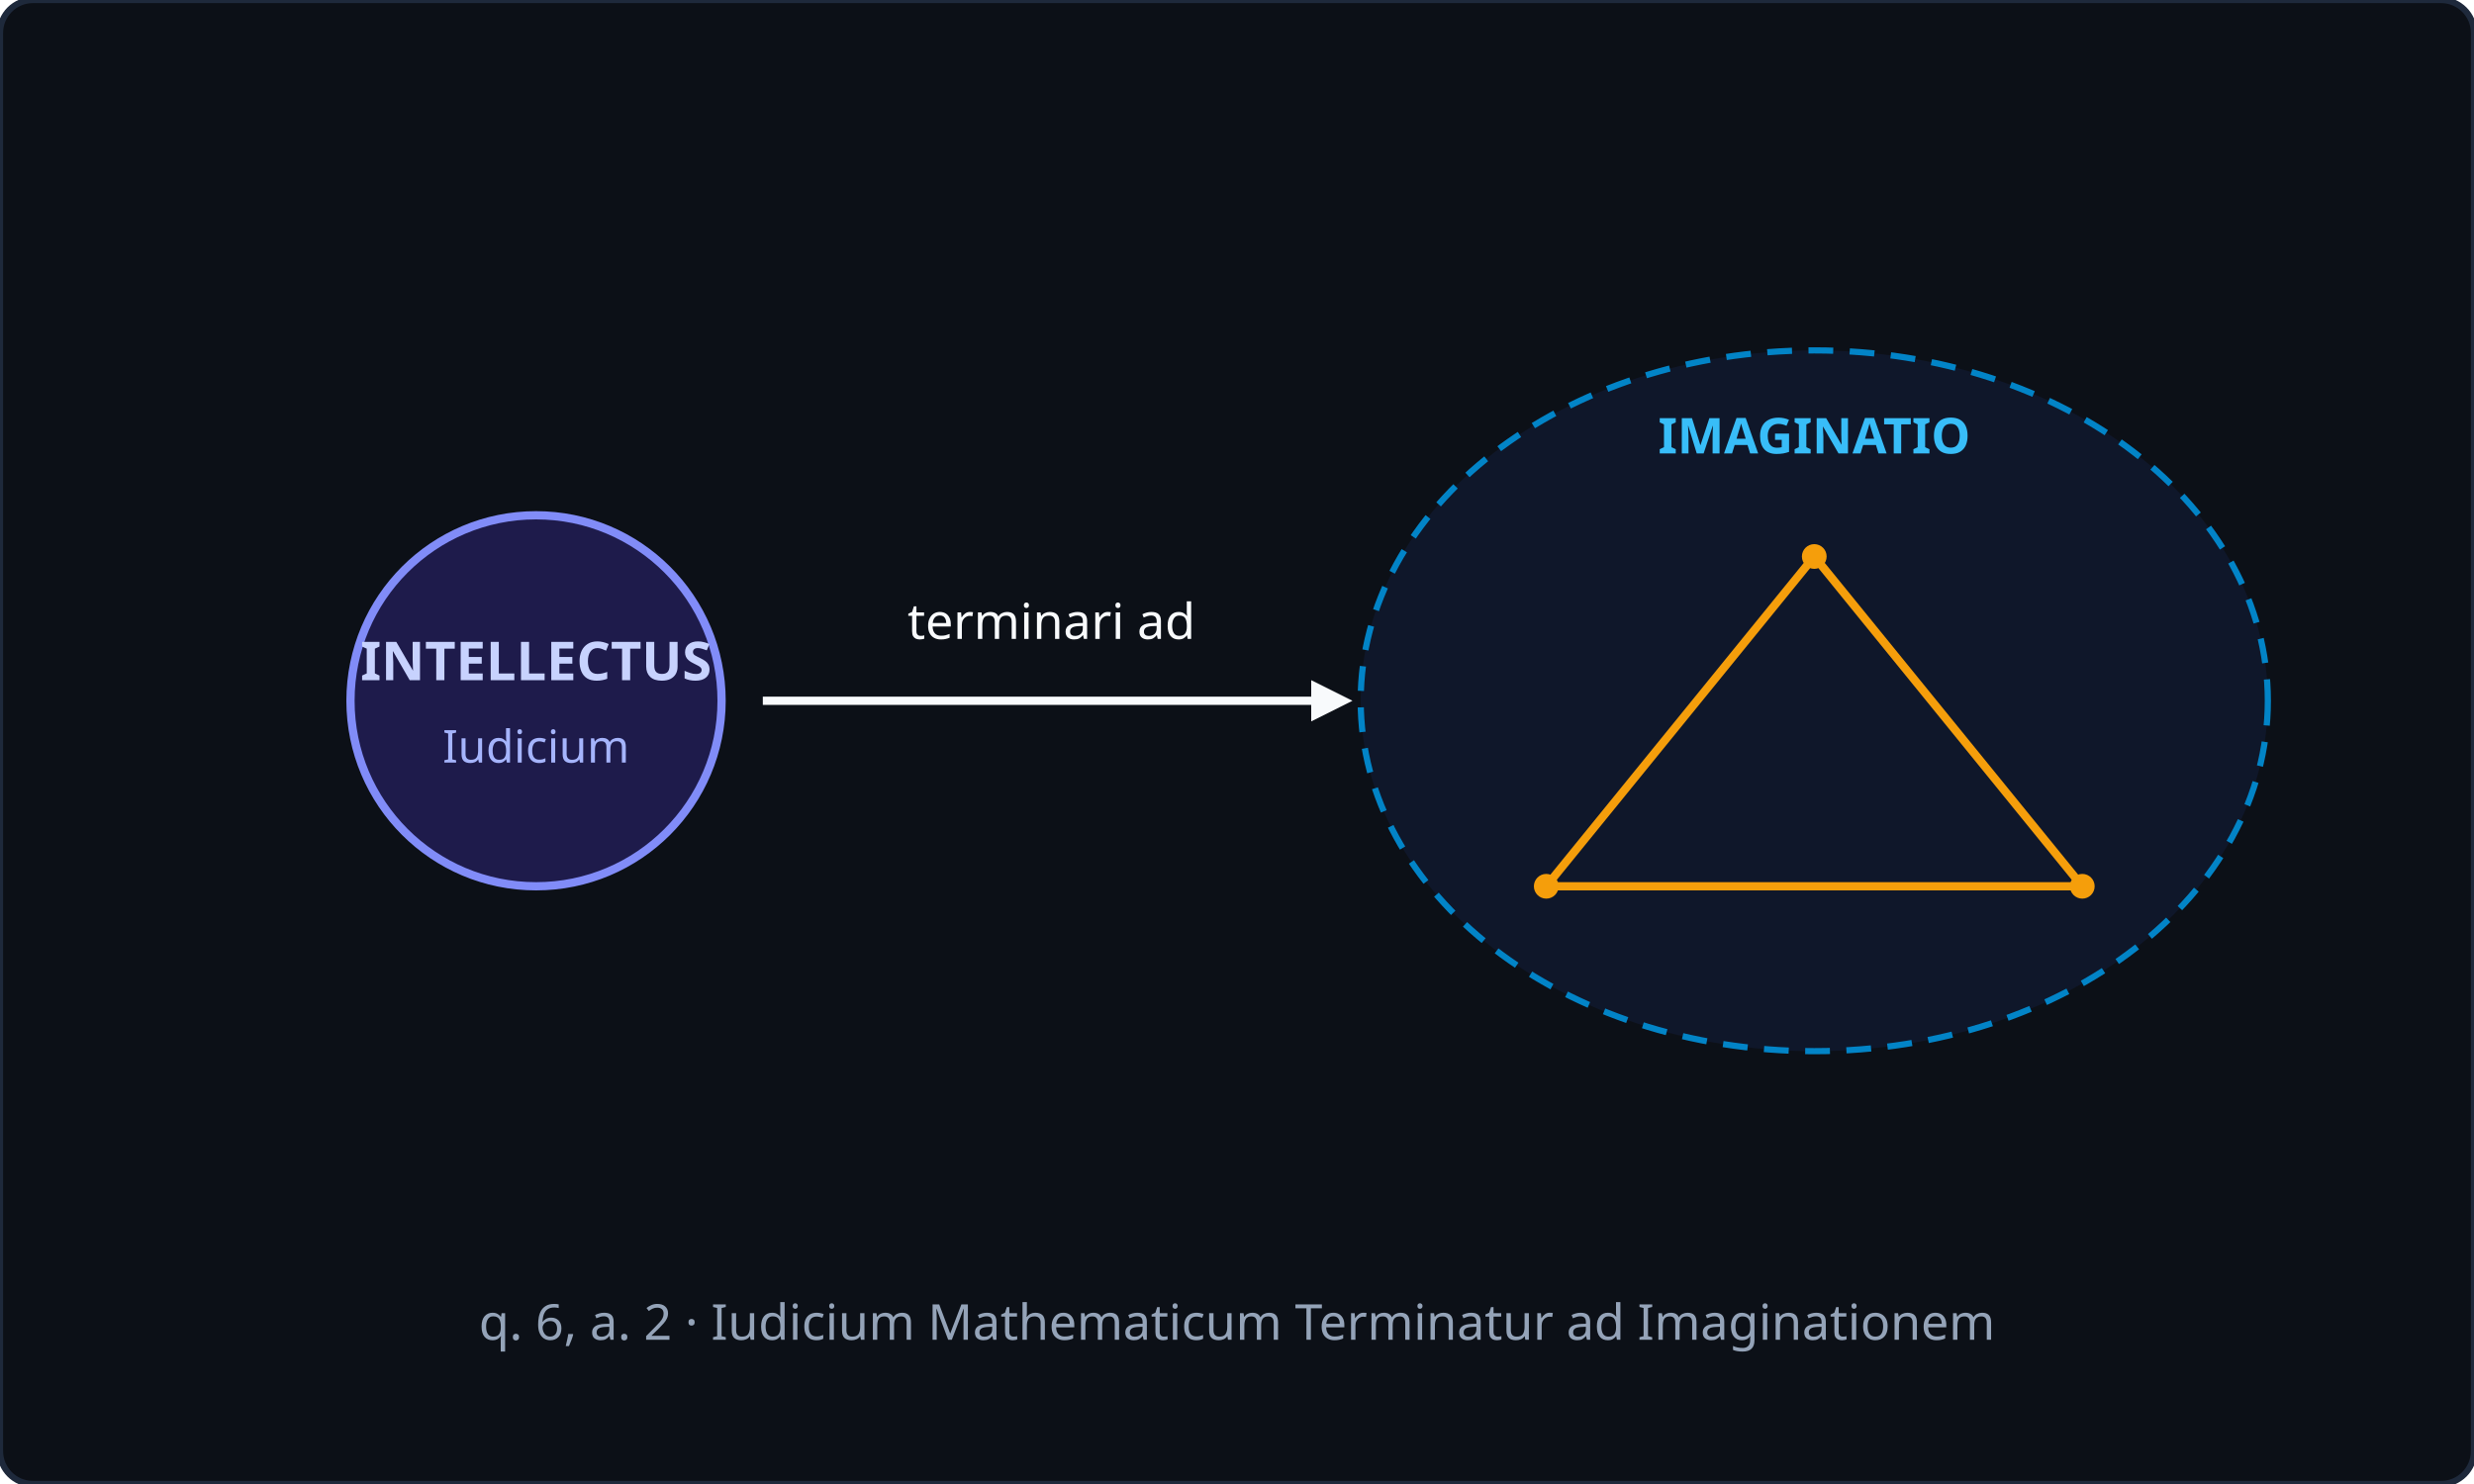
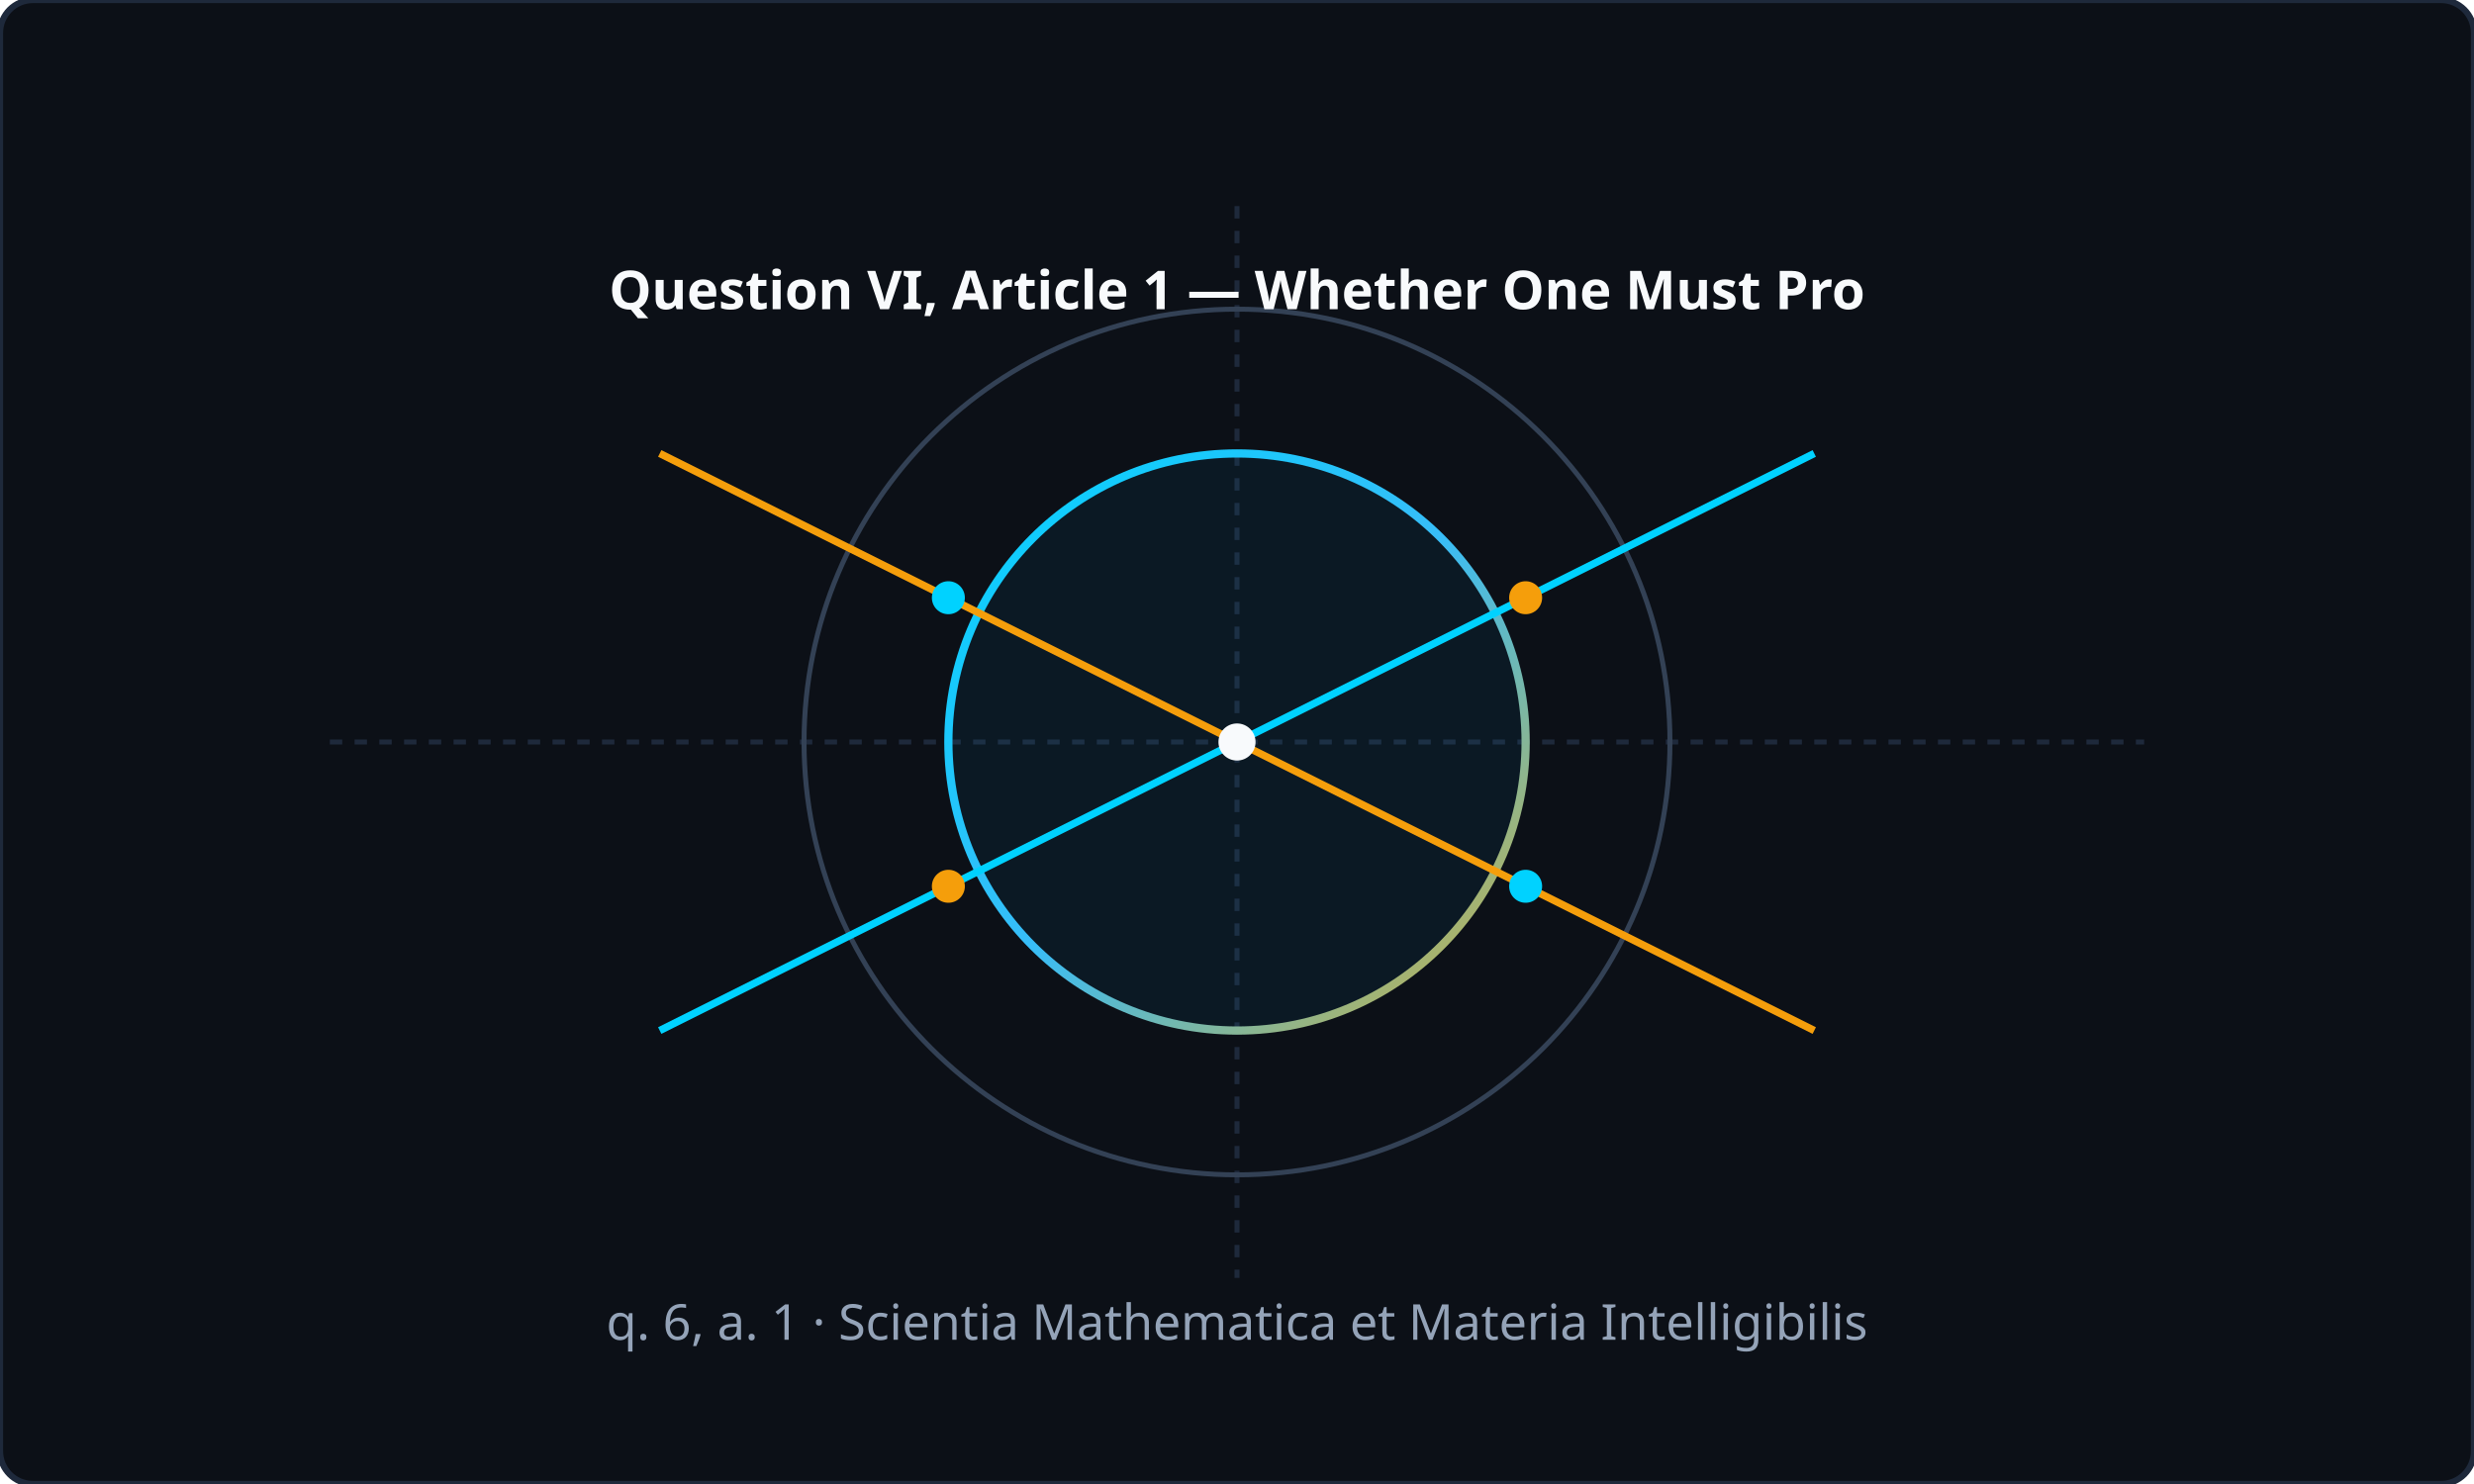
<svg xmlns="http://www.w3.org/2000/svg" viewBox="0 0 600 360" width="100%" height="auto">
  <rect width="600" height="360" rx="8" fill="#0c1017" stroke="#1e293b" stroke-width="1.5" />
-   <ellipse cx="440" cy="170" rx="110" ry="85" fill="#0f172a" stroke="#0284c7" stroke-width="1.5" stroke-dasharray="6,4" />
-   <text x="440" y="110" fill="#38bdf8" font-size="12" font-family="system-ui, sans-serif" text-anchor="middle" font-weight="600">IMAGINATIO</text>
-   <polygon points="440,135 505,215 375,215" fill="none" stroke="#f59e0b" stroke-width="2" />
-   <circle cx="440" cy="135" r="3" fill="#f59e0b" />
-   <circle cx="505" cy="215" r="3" fill="#f59e0b" />
-   <circle cx="375" cy="215" r="3" fill="#f59e0b" />
-   <circle cx="130" cy="170" r="45" fill="#1e1b4b" stroke="#818cf8" stroke-width="2" />
-   <text x="130" y="165" fill="#c7d2fe" font-size="13" font-family="system-ui, sans-serif" text-anchor="middle" font-weight="600">INTELLECTUS</text>
-   <text x="130" y="185" fill="#a5b4fc" font-size="11" font-family="system-ui, sans-serif" text-anchor="middle">Iudicium</text>
-   <path d="M185 170 L320 170" stroke="#f8fafc" stroke-width="2" />
-   <polygon points="328,170 318,165 318,175" fill="#f8fafc" />
-   <text x="255" y="155" fill="#f8fafc" font-size="12" font-family="system-ui, sans-serif" text-anchor="middle">terminari ad</text>
-   <text x="300" y="325" fill="#94a3b8" font-size="12" font-family="system-ui, sans-serif" text-anchor="middle">q. 6, a. 2 · Iudicium Mathematicum Terminatur ad Imaginationem</text>
+   <defs>
+     <linearGradient id="geomGrad" x1="0%" y1="0%" x2="100%" y2="100%">
+       <stop offset="0%" stop-color="#00d2ff" />
+       <stop offset="50%" stop-color="#38bdf8" />
+       <stop offset="100%" stop-color="#d4af37" />
+     </linearGradient>
+   </defs>
+   <line x1="80" y1="180" x2="520" y2="180" stroke="#1e293b" stroke-width="1.2" stroke-dasharray="3,3" />
+   <line x1="300" y1="50" x2="300" y2="310" stroke="#1e293b" stroke-width="1.2" stroke-dasharray="3,3" />
+   <circle cx="300" cy="180" r="105" fill="none" stroke="#334155" stroke-width="1.2" />
+   <circle cx="300" cy="180" r="70" fill="#0284c7" fill-opacity="0.08" stroke="url(#geomGrad)" stroke-width="2" />
+   <line x1="160" y1="110" x2="440" y2="250" stroke="#f59e0b" stroke-width="1.8" />
+   <line x1="160" y1="250" x2="440" y2="110" stroke="#00d2ff" stroke-width="1.8" />
+   <circle cx="300" cy="180" r="4.5" fill="#f8fafc" />
+   <circle cx="230" cy="145" r="4" fill="#00d2ff" />
+   <circle cx="370" cy="215" r="4" fill="#00d2ff" />
+   <circle cx="230" cy="215" r="4" fill="#f59e0b" />
+   <circle cx="370" cy="145" r="4" fill="#f59e0b" />
+   <text x="300" y="75" fill="#f8fafc" font-size="13" font-family="system-ui, sans-serif" text-anchor="middle" font-weight="600">Question VI, Article 1 — Whether One Must Pro</text>
+   <text x="300" y="325" fill="#94a3b8" font-size="12" font-family="system-ui, sans-serif" text-anchor="middle">q. 6, a. 1 · Scientia Mathematica et Materia Intelligibilis</text>
</svg>
